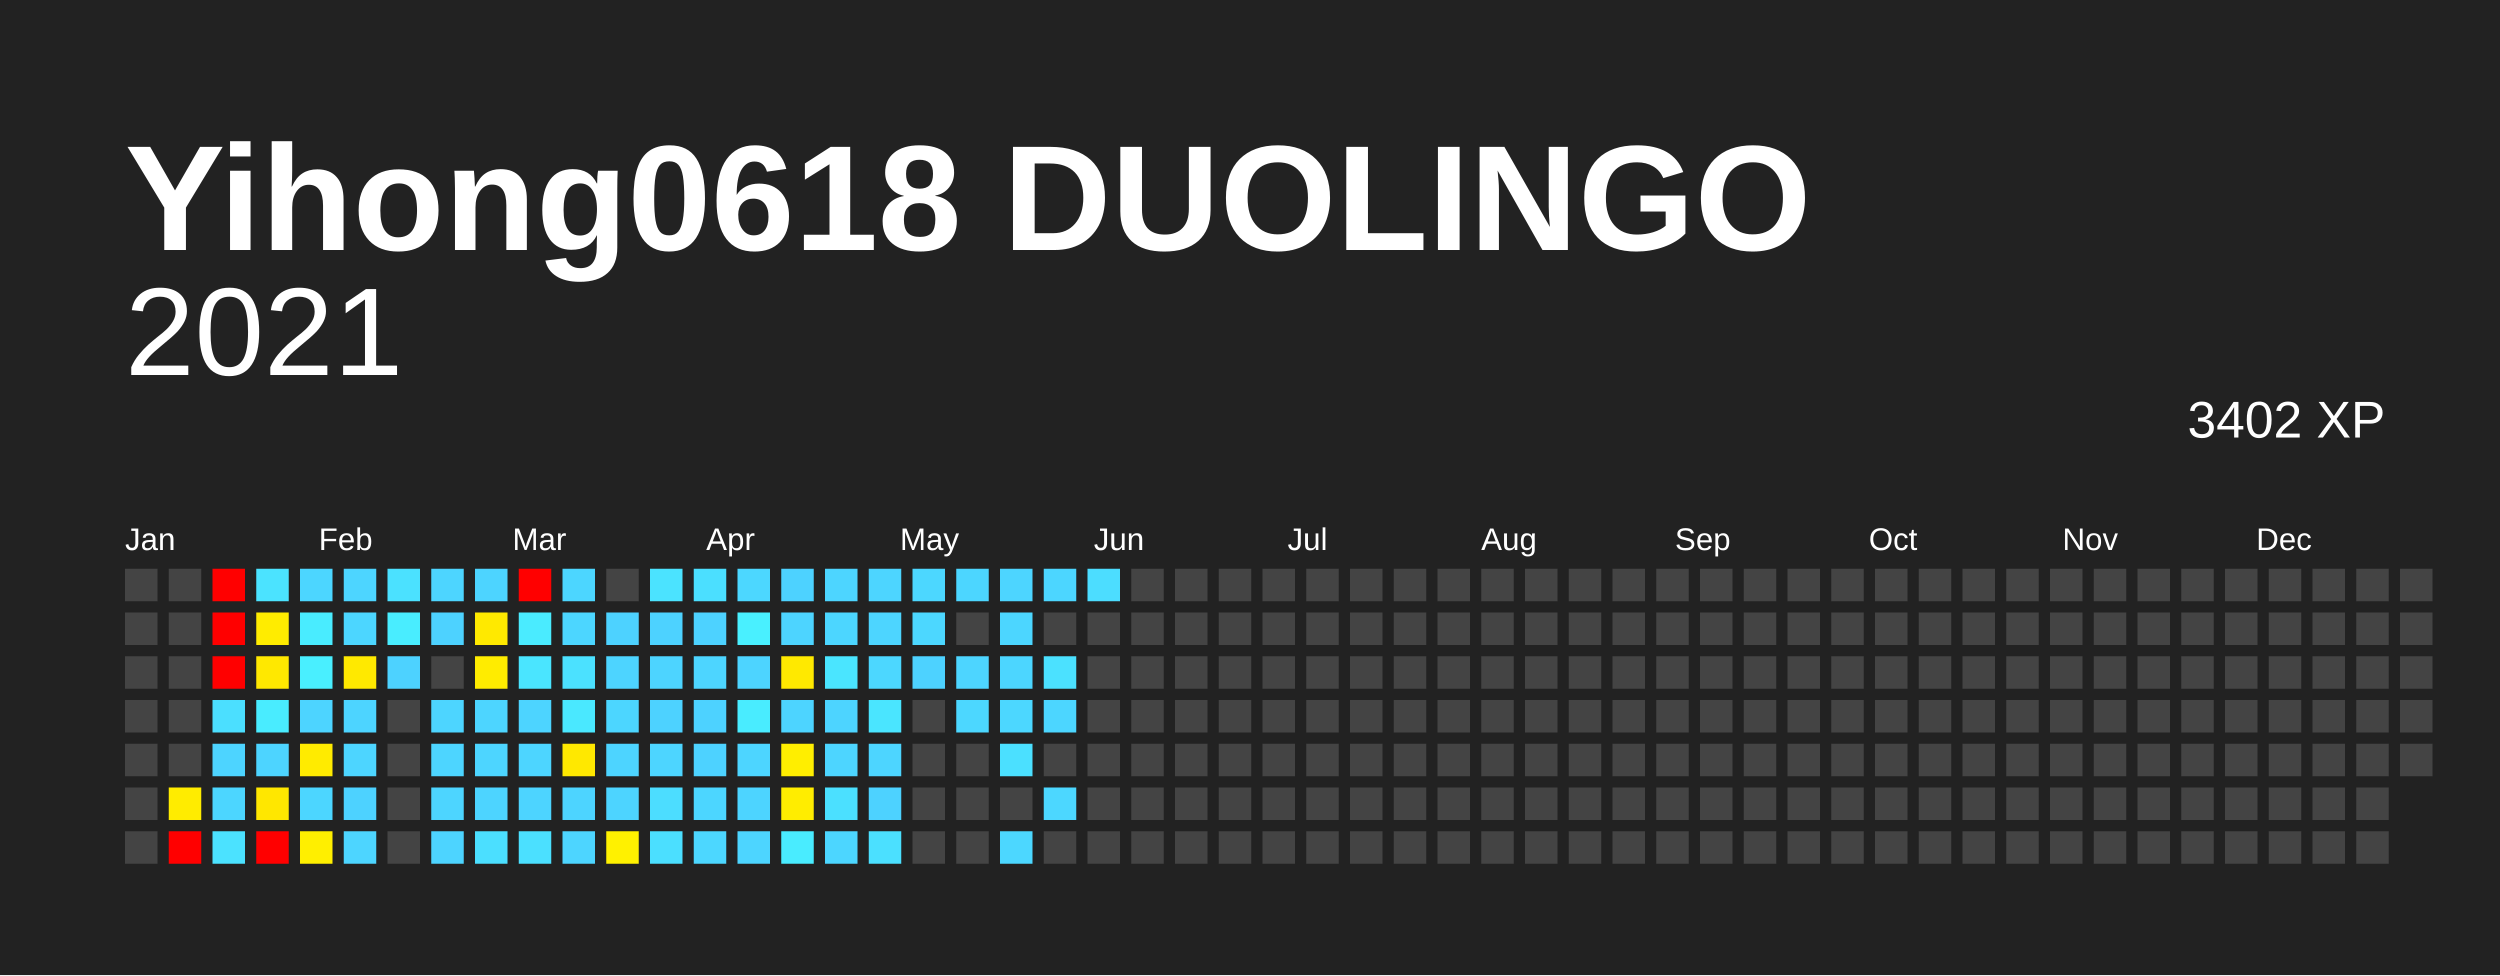
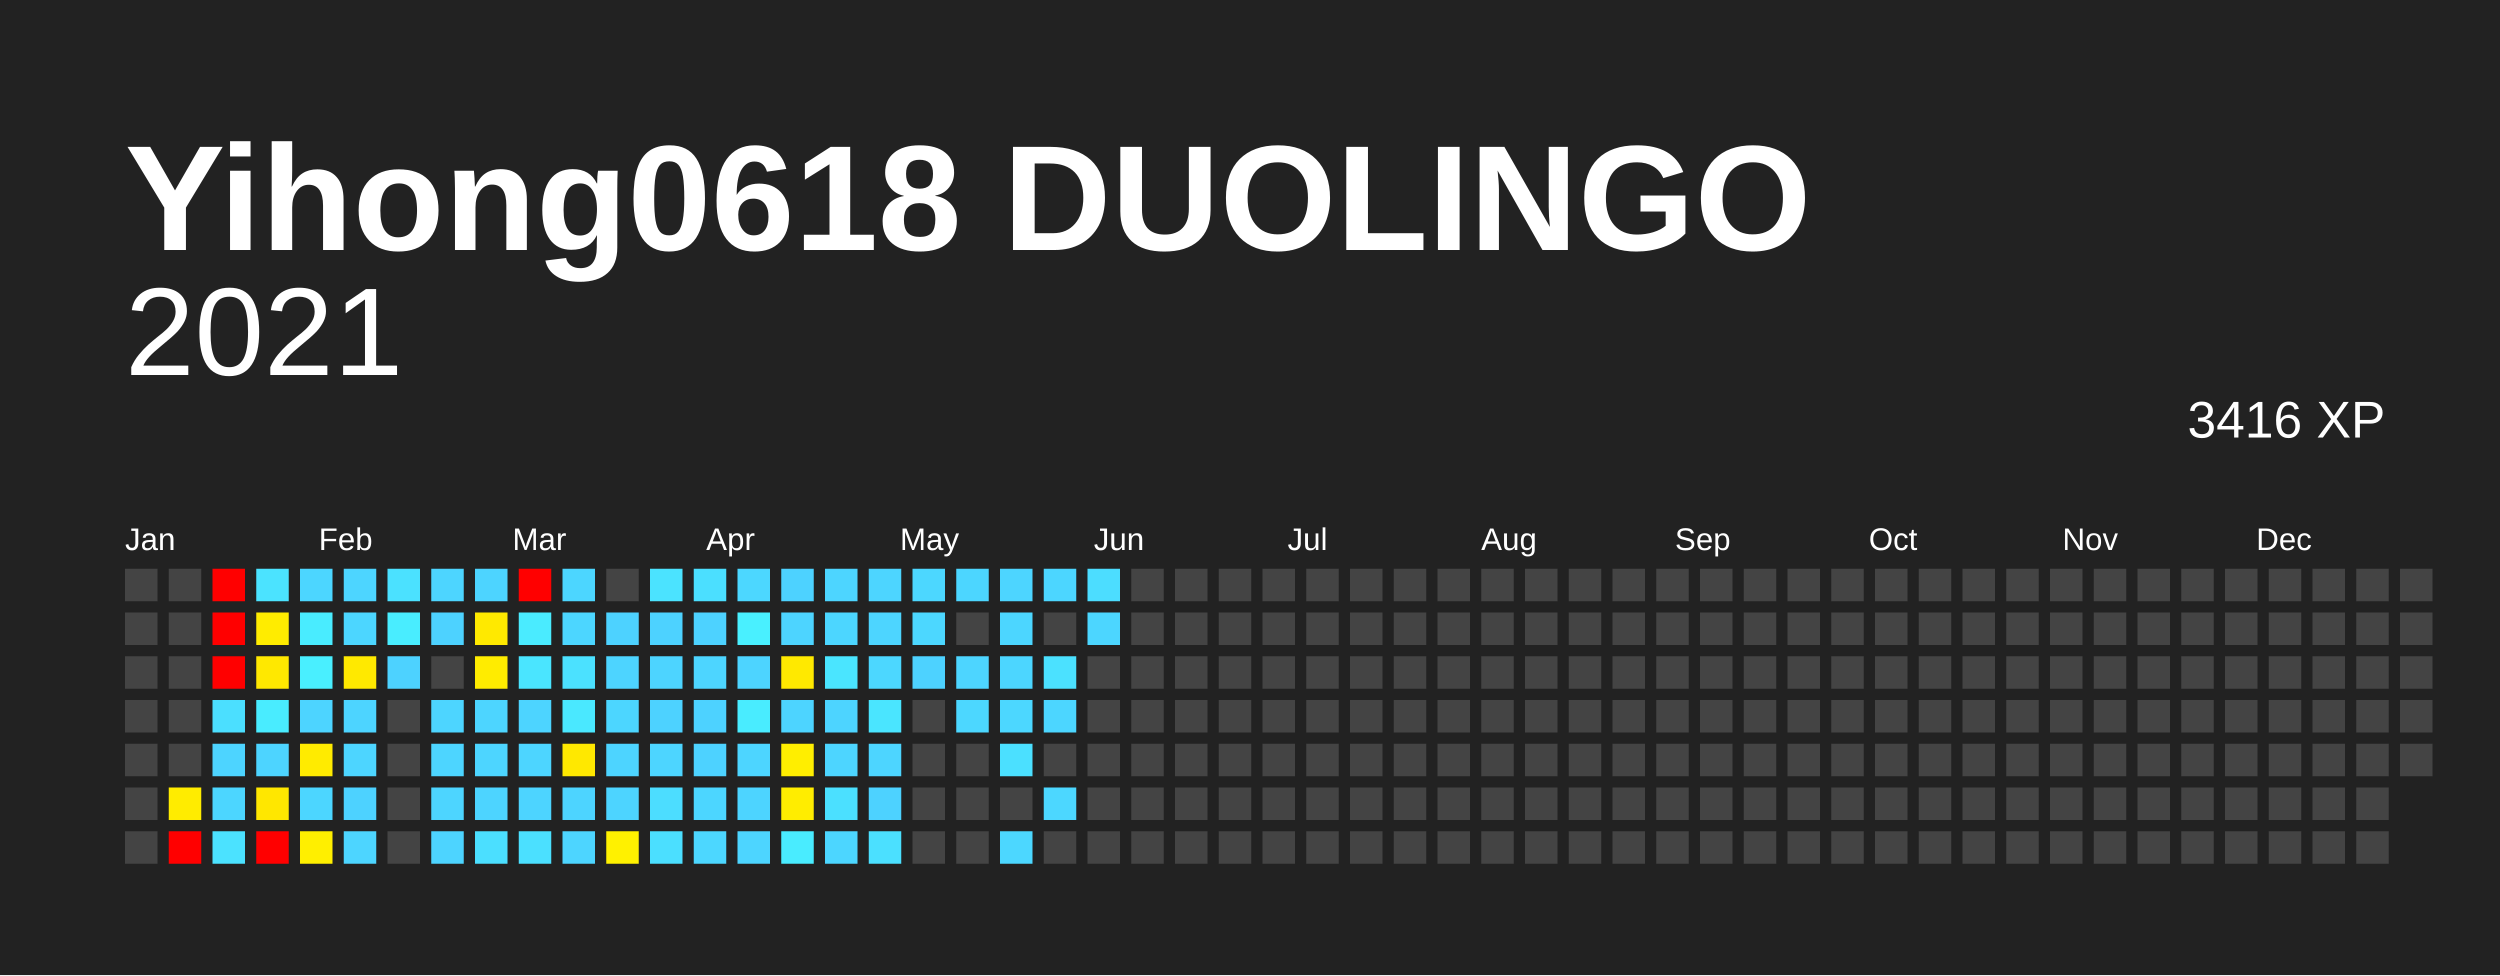
<svg xmlns="http://www.w3.org/2000/svg" baseProfile="full" height="78mm" version="1.1" viewBox="0,0,200,78" width="200mm">
  <defs />
  <rect fill="#222222" height="78" width="200" x="0" y="0" />
  <text fill="#FFFFFF" style="font-size:12px; font-family:Arial; font-weight:bold;" x="10" y="20">Yihong0618 DUOLINGO</text>
  <text alignment-baseline="hanging" fill="#FFFFFF" style="font-size:10.0px; font-family:Arial;" x="10" y="30">2021</text>
-   <text alignment-baseline="hanging" fill="#FFFFFF" style="font-size:4.125px; font-family:Arial;" x="175" y="35">3402 XP</text>
+   <text alignment-baseline="hanging" fill="#FFFFFF" style="font-size:4.125px; font-family:Arial;" x="175" y="35">3416 XP</text>
  <text fill="#FFFFFF" style="font-size:2.5px; font-family:Arial" x="10.0" y="44">Jan</text>
  <text fill="#FFFFFF" style="font-size:2.5px; font-family:Arial" x="25.5" y="44">Feb</text>
  <text fill="#FFFFFF" style="font-size:2.5px; font-family:Arial" x="41.0" y="44">Mar</text>
  <text fill="#FFFFFF" style="font-size:2.5px; font-family:Arial" x="56.5" y="44">Apr</text>
  <text fill="#FFFFFF" style="font-size:2.5px; font-family:Arial" x="72.0" y="44">May</text>
  <text fill="#FFFFFF" style="font-size:2.5px; font-family:Arial" x="87.5" y="44">Jun</text>
  <text fill="#FFFFFF" style="font-size:2.5px; font-family:Arial" x="103.0" y="44">Jul</text>
  <text fill="#FFFFFF" style="font-size:2.5px; font-family:Arial" x="118.5" y="44">Aug</text>
  <text fill="#FFFFFF" style="font-size:2.5px; font-family:Arial" x="134.0" y="44">Sep</text>
  <text fill="#FFFFFF" style="font-size:2.5px; font-family:Arial" x="149.5" y="44">Oct</text>
  <text fill="#FFFFFF" style="font-size:2.5px; font-family:Arial" x="165.0" y="44">Nov</text>
  <text fill="#FFFFFF" style="font-size:2.5px; font-family:Arial" x="180.5" y="44">Dec</text>
  <rect fill="#444444" height="2.6" width="2.6" x="10.0" y="45.5" />
  <rect fill="#444444" height="2.6" width="2.6" x="10.0" y="49.0" />
  <rect fill="#444444" height="2.6" width="2.6" x="10.0" y="52.5" />
  <rect fill="#444444" height="2.6" width="2.6" x="10.0" y="56.0" />
  <rect fill="#444444" height="2.6" width="2.6" x="10.0" y="59.5" />
  <rect fill="#444444" height="2.6" width="2.6" x="10.0" y="63.0" />
  <rect fill="#444444" height="2.6" width="2.6" x="10.0" y="66.5" />
  <rect fill="#444444" height="2.6" width="2.6" x="13.5" y="45.5" />
  <rect fill="#444444" height="2.6" width="2.6" x="13.5" y="49.0" />
  <rect fill="#444444" height="2.6" width="2.6" x="13.5" y="52.5" />
  <rect fill="#444444" height="2.6" width="2.6" x="13.5" y="56.0" />
  <rect fill="#444444" height="2.6" width="2.6" x="13.5" y="59.5" />
  <rect fill="#ffec00" height="2.6" width="2.6" x="13.5" y="63.0" />
  <rect fill="red" height="2.6" width="2.6" x="13.5" y="66.5" />
  <rect fill="red" height="2.6" width="2.6" x="17.0" y="45.5" />
  <rect fill="red" height="2.6" width="2.6" x="17.0" y="49.0" />
  <rect fill="red" height="2.6" width="2.6" x="17.0" y="52.5" />
  <rect fill="#4bdfff" height="2.6" width="2.6" x="17.0" y="56.0" />
  <rect fill="#4dd4ff" height="2.6" width="2.6" x="17.0" y="59.5" />
  <rect fill="#4cd6ff" height="2.6" width="2.6" x="17.0" y="63.0" />
  <rect fill="#4be2ff" height="2.6" width="2.6" x="17.0" y="66.5" />
  <rect fill="#4be3ff" height="2.6" width="2.6" x="20.5" y="45.5" />
  <rect fill="#ffec00" height="2.6" width="2.6" x="20.5" y="49.0" />
  <rect fill="#ffe800" height="2.6" width="2.6" x="20.5" y="52.5" />
  <rect fill="#49ecff" height="2.6" width="2.6" x="20.5" y="56.0" />
  <rect fill="#4dd4ff" height="2.6" width="2.6" x="20.5" y="59.5" />
  <rect fill="#ffe700" height="2.6" width="2.6" x="20.5" y="63.0" />
  <rect fill="red" height="2.6" width="2.6" x="20.5" y="66.5" />
  <rect fill="#4cd6ff" height="2.6" width="2.6" x="24.0" y="45.5" />
  <rect fill="#49ecff" height="2.6" width="2.6" x="24.0" y="49.0" />
  <rect fill="#49efff" height="2.6" width="2.6" x="24.0" y="52.5" />
  <rect fill="#4dd4ff" height="2.6" width="2.6" x="24.0" y="56.0" />
  <rect fill="#ffeb00" height="2.6" width="2.6" x="24.0" y="59.5" />
  <rect fill="#4cd6ff" height="2.6" width="2.6" x="24.0" y="63.0" />
  <rect fill="#ffef00" height="2.6" width="2.6" x="24.0" y="66.5" />
  <rect fill="#4dd5ff" height="2.6" width="2.6" x="27.5" y="45.5" />
  <rect fill="#4cd6ff" height="2.6" width="2.6" x="27.5" y="49.0" />
  <rect fill="#ffe900" height="2.6" width="2.6" x="27.5" y="52.5" />
  <rect fill="#4dd4ff" height="2.6" width="2.6" x="27.5" y="56.0" />
  <rect fill="#4dd5ff" height="2.6" width="2.6" x="27.5" y="59.5" />
  <rect fill="#4dd2ff" height="2.6" width="2.6" x="27.5" y="63.0" />
  <rect fill="#4dd5ff" height="2.6" width="2.6" x="27.5" y="66.5" />
  <rect fill="#4be1ff" height="2.6" width="2.6" x="31.0" y="45.5" />
  <rect fill="#49edff" height="2.6" width="2.6" x="31.0" y="49.0" />
  <rect fill="#4dd2ff" height="2.6" width="2.6" x="31.0" y="52.5" />
  <rect fill="#444444" height="2.6" width="2.6" x="31.0" y="56.0" />
  <rect fill="#444444" height="2.6" width="2.6" x="31.0" y="59.5" />
  <rect fill="#444444" height="2.6" width="2.6" x="31.0" y="63.0" />
  <rect fill="#444444" height="2.6" width="2.6" x="31.0" y="66.5" />
  <rect fill="#4dd5ff" height="2.6" width="2.6" x="34.5" y="45.5" />
  <rect fill="#4dd2ff" height="2.6" width="2.6" x="34.5" y="49.0" />
  <rect fill="#444444" height="2.6" width="2.6" x="34.5" y="52.5" />
  <rect fill="#4dd5ff" height="2.6" width="2.6" x="34.5" y="56.0" />
  <rect fill="#4dd5ff" height="2.6" width="2.6" x="34.5" y="59.5" />
  <rect fill="#4dd5ff" height="2.6" width="2.6" x="34.5" y="63.0" />
  <rect fill="#4dd4ff" height="2.6" width="2.6" x="34.5" y="66.5" />
  <rect fill="#4dd4ff" height="2.6" width="2.6" x="38.0" y="45.5" />
  <rect fill="#ffe900" height="2.6" width="2.6" x="38.0" y="49.0" />
  <rect fill="#ffec00" height="2.6" width="2.6" x="38.0" y="52.5" />
  <rect fill="#4dd5ff" height="2.6" width="2.6" x="38.0" y="56.0" />
  <rect fill="#4dd5ff" height="2.6" width="2.6" x="38.0" y="59.5" />
  <rect fill="#4dd4ff" height="2.6" width="2.6" x="38.0" y="63.0" />
  <rect fill="#4bdfff" height="2.6" width="2.6" x="38.0" y="66.5" />
  <rect fill="red" height="2.6" width="2.6" x="41.5" y="45.5" />
  <rect fill="#4aebff" height="2.6" width="2.6" x="41.5" y="49.0" />
  <rect fill="#4ae5ff" height="2.6" width="2.6" x="41.5" y="52.5" />
  <rect fill="#4dd4ff" height="2.6" width="2.6" x="41.5" y="56.0" />
  <rect fill="#4dd5ff" height="2.6" width="2.6" x="41.5" y="59.5" />
  <rect fill="#4dd4ff" height="2.6" width="2.6" x="41.5" y="63.0" />
  <rect fill="#4be0ff" height="2.6" width="2.6" x="41.5" y="66.5" />
  <rect fill="#4cd6ff" height="2.6" width="2.6" x="45.0" y="45.5" />
  <rect fill="#4cd6ff" height="2.6" width="2.6" x="45.0" y="49.0" />
  <rect fill="#4be1ff" height="2.6" width="2.6" x="45.0" y="52.5" />
  <rect fill="#4ae8ff" height="2.6" width="2.6" x="45.0" y="56.0" />
  <rect fill="#ffe800" height="2.6" width="2.6" x="45.0" y="59.5" />
  <rect fill="#4dd4ff" height="2.6" width="2.6" x="45.0" y="63.0" />
  <rect fill="#4dd5ff" height="2.6" width="2.6" x="45.0" y="66.5" />
  <rect fill="#444444" height="2.6" width="2.6" x="48.5" y="45.5" />
  <rect fill="#4dd2ff" height="2.6" width="2.6" x="48.5" y="49.0" />
  <rect fill="#4dd4ff" height="2.6" width="2.6" x="48.5" y="52.5" />
  <rect fill="#4cd6ff" height="2.6" width="2.6" x="48.5" y="56.0" />
  <rect fill="#4dd4ff" height="2.6" width="2.6" x="48.5" y="59.5" />
  <rect fill="#4dd4ff" height="2.6" width="2.6" x="48.5" y="63.0" />
  <rect fill="#fff100" height="2.6" width="2.6" x="48.5" y="66.5" />
  <rect fill="#4be3ff" height="2.6" width="2.6" x="52.0" y="45.5" />
  <rect fill="#4dd2ff" height="2.6" width="2.6" x="52.0" y="49.0" />
  <rect fill="#4dd4ff" height="2.6" width="2.6" x="52.0" y="52.5" />
  <rect fill="#4dd2ff" height="2.6" width="2.6" x="52.0" y="56.0" />
  <rect fill="#4dd5ff" height="2.6" width="2.6" x="52.0" y="59.5" />
  <rect fill="#4cddff" height="2.6" width="2.6" x="52.0" y="63.0" />
  <rect fill="#4bdfff" height="2.6" width="2.6" x="52.0" y="66.5" />
  <rect fill="#4bdfff" height="2.6" width="2.6" x="55.5" y="45.5" />
  <rect fill="#4dd2ff" height="2.6" width="2.6" x="55.5" y="49.0" />
  <rect fill="#4dd5ff" height="2.6" width="2.6" x="55.5" y="52.5" />
  <rect fill="#4dd2ff" height="2.6" width="2.6" x="55.5" y="56.0" />
  <rect fill="#4dd2ff" height="2.6" width="2.6" x="55.5" y="59.5" />
  <rect fill="#4cd6ff" height="2.6" width="2.6" x="55.5" y="63.0" />
  <rect fill="#4cd7ff" height="2.6" width="2.6" x="55.5" y="66.5" />
  <rect fill="#4cd7ff" height="2.6" width="2.6" x="59.0" y="45.5" />
  <rect fill="#49f0ff" height="2.6" width="2.6" x="59.0" y="49.0" />
  <rect fill="#4dd4ff" height="2.6" width="2.6" x="59.0" y="52.5" />
  <rect fill="#49ecff" height="2.6" width="2.6" x="59.0" y="56.0" />
  <rect fill="#4dd5ff" height="2.6" width="2.6" x="59.0" y="59.5" />
  <rect fill="#4dd4ff" height="2.6" width="2.6" x="59.0" y="63.0" />
  <rect fill="#4dd5ff" height="2.6" width="2.6" x="59.0" y="66.5" />
  <rect fill="#4dd2ff" height="2.6" width="2.6" x="62.5" y="45.5" />
  <rect fill="#4dd4ff" height="2.6" width="2.6" x="62.5" y="49.0" />
  <rect fill="#ffe900" height="2.6" width="2.6" x="62.5" y="52.5" />
  <rect fill="#4dd4ff" height="2.6" width="2.6" x="62.5" y="56.0" />
  <rect fill="#ffee00" height="2.6" width="2.6" x="62.5" y="59.5" />
  <rect fill="#ffed00" height="2.6" width="2.6" x="62.5" y="63.0" />
  <rect fill="#49ecff" height="2.6" width="2.6" x="62.5" y="66.5" />
  <rect fill="#4dd5ff" height="2.6" width="2.6" x="66.0" y="45.5" />
  <rect fill="#4cd6ff" height="2.6" width="2.6" x="66.0" y="49.0" />
  <rect fill="#4ae5ff" height="2.6" width="2.6" x="66.0" y="52.5" />
  <rect fill="#4dd4ff" height="2.6" width="2.6" x="66.0" y="56.0" />
  <rect fill="#4dd5ff" height="2.6" width="2.6" x="66.0" y="59.5" />
  <rect fill="#4be0ff" height="2.6" width="2.6" x="66.0" y="63.0" />
  <rect fill="#4cd6ff" height="2.6" width="2.6" x="66.0" y="66.5" />
  <rect fill="#4dd5ff" height="2.6" width="2.6" x="69.5" y="45.5" />
  <rect fill="#4dd5ff" height="2.6" width="2.6" x="69.5" y="49.0" />
  <rect fill="#4cd7ff" height="2.6" width="2.6" x="69.5" y="52.5" />
  <rect fill="#4ae5ff" height="2.6" width="2.6" x="69.5" y="56.0" />
  <rect fill="#4dd5ff" height="2.6" width="2.6" x="69.5" y="59.5" />
  <rect fill="#4dd2ff" height="2.6" width="2.6" x="69.5" y="63.0" />
  <rect fill="#4be0ff" height="2.6" width="2.6" x="69.5" y="66.5" />
  <rect fill="#4cd7ff" height="2.6" width="2.6" x="73.0" y="45.5" />
  <rect fill="#4cd7ff" height="2.6" width="2.6" x="73.0" y="49.0" />
  <rect fill="#4dd2ff" height="2.6" width="2.6" x="73.0" y="52.5" />
  <rect fill="#444444" height="2.6" width="2.6" x="73.0" y="56.0" />
  <rect fill="#444444" height="2.6" width="2.6" x="73.0" y="59.5" />
  <rect fill="#444444" height="2.6" width="2.6" x="73.0" y="63.0" />
  <rect fill="#444444" height="2.6" width="2.6" x="73.0" y="66.5" />
  <rect fill="#4cd6ff" height="2.6" width="2.6" x="76.5" y="45.5" />
  <rect fill="#444444" height="2.6" width="2.6" x="76.5" y="49.0" />
  <rect fill="#4dd5ff" height="2.6" width="2.6" x="76.5" y="52.5" />
  <rect fill="#4cd7ff" height="2.6" width="2.6" x="76.5" y="56.0" />
  <rect fill="#444444" height="2.6" width="2.6" x="76.5" y="59.5" />
  <rect fill="#444444" height="2.6" width="2.6" x="76.5" y="63.0" />
  <rect fill="#444444" height="2.6" width="2.6" x="76.5" y="66.5" />
  <rect fill="#4dd5ff" height="2.6" width="2.6" x="80.0" y="45.5" />
  <rect fill="#4cd6ff" height="2.6" width="2.6" x="80.0" y="49.0" />
  <rect fill="#4cd6ff" height="2.6" width="2.6" x="80.0" y="52.5" />
  <rect fill="#4cd7ff" height="2.6" width="2.6" x="80.0" y="56.0" />
  <rect fill="#4be0ff" height="2.6" width="2.6" x="80.0" y="59.5" />
  <rect fill="#444444" height="2.6" width="2.6" x="80.0" y="63.0" />
  <rect fill="#4cd7ff" height="2.6" width="2.6" x="80.0" y="66.5" />
  <rect fill="#4cd6ff" height="2.6" width="2.6" x="83.5" y="45.5" />
  <rect fill="#444444" height="2.6" width="2.6" x="83.5" y="49.0" />
  <rect fill="#4be1ff" height="2.6" width="2.6" x="83.5" y="52.5" />
  <rect fill="#4cd6ff" height="2.6" width="2.6" x="83.5" y="56.0" />
  <rect fill="#444444" height="2.6" width="2.6" x="83.5" y="59.5" />
  <rect fill="#4cd7ff" height="2.6" width="2.6" x="83.5" y="63.0" />
  <rect fill="#444444" height="2.6" width="2.6" x="83.5" y="66.5" />
  <rect fill="#4cddff" height="2.6" width="2.6" x="87.0" y="45.5" />
-   <rect fill="#444444" height="2.6" width="2.6" x="87.0" y="49.0" />
+   <rect fill="#4cd6ff" height="2.6" width="2.6" x="87.0" y="49.0" />
  <rect fill="#444444" height="2.6" width="2.6" x="87.0" y="52.5" />
  <rect fill="#444444" height="2.6" width="2.6" x="87.0" y="56.0" />
  <rect fill="#444444" height="2.6" width="2.6" x="87.0" y="59.5" />
  <rect fill="#444444" height="2.6" width="2.6" x="87.0" y="63.0" />
  <rect fill="#444444" height="2.6" width="2.6" x="87.0" y="66.5" />
  <rect fill="#444444" height="2.6" width="2.6" x="90.5" y="45.5" />
  <rect fill="#444444" height="2.6" width="2.6" x="90.5" y="49.0" />
  <rect fill="#444444" height="2.6" width="2.6" x="90.5" y="52.5" />
  <rect fill="#444444" height="2.6" width="2.6" x="90.5" y="56.0" />
  <rect fill="#444444" height="2.6" width="2.6" x="90.5" y="59.5" />
  <rect fill="#444444" height="2.6" width="2.6" x="90.5" y="63.0" />
  <rect fill="#444444" height="2.6" width="2.6" x="90.5" y="66.5" />
  <rect fill="#444444" height="2.6" width="2.6" x="94.0" y="45.5" />
  <rect fill="#444444" height="2.6" width="2.6" x="94.0" y="49.0" />
  <rect fill="#444444" height="2.6" width="2.6" x="94.0" y="52.5" />
  <rect fill="#444444" height="2.6" width="2.6" x="94.0" y="56.0" />
  <rect fill="#444444" height="2.6" width="2.6" x="94.0" y="59.5" />
  <rect fill="#444444" height="2.6" width="2.6" x="94.0" y="63.0" />
  <rect fill="#444444" height="2.6" width="2.6" x="94.0" y="66.5" />
  <rect fill="#444444" height="2.6" width="2.6" x="97.5" y="45.5" />
  <rect fill="#444444" height="2.6" width="2.6" x="97.5" y="49.0" />
  <rect fill="#444444" height="2.6" width="2.6" x="97.5" y="52.5" />
  <rect fill="#444444" height="2.6" width="2.6" x="97.5" y="56.0" />
  <rect fill="#444444" height="2.6" width="2.6" x="97.5" y="59.5" />
  <rect fill="#444444" height="2.6" width="2.6" x="97.5" y="63.0" />
  <rect fill="#444444" height="2.6" width="2.6" x="97.5" y="66.5" />
  <rect fill="#444444" height="2.6" width="2.6" x="101.0" y="45.5" />
  <rect fill="#444444" height="2.6" width="2.6" x="101.0" y="49.0" />
  <rect fill="#444444" height="2.6" width="2.6" x="101.0" y="52.5" />
  <rect fill="#444444" height="2.6" width="2.6" x="101.0" y="56.0" />
  <rect fill="#444444" height="2.6" width="2.6" x="101.0" y="59.5" />
  <rect fill="#444444" height="2.6" width="2.6" x="101.0" y="63.0" />
  <rect fill="#444444" height="2.6" width="2.6" x="101.0" y="66.5" />
  <rect fill="#444444" height="2.6" width="2.6" x="104.5" y="45.5" />
  <rect fill="#444444" height="2.6" width="2.6" x="104.5" y="49.0" />
  <rect fill="#444444" height="2.6" width="2.6" x="104.5" y="52.5" />
  <rect fill="#444444" height="2.6" width="2.6" x="104.5" y="56.0" />
  <rect fill="#444444" height="2.6" width="2.6" x="104.5" y="59.5" />
  <rect fill="#444444" height="2.6" width="2.6" x="104.5" y="63.0" />
  <rect fill="#444444" height="2.6" width="2.6" x="104.5" y="66.5" />
  <rect fill="#444444" height="2.6" width="2.6" x="108.0" y="45.5" />
  <rect fill="#444444" height="2.6" width="2.6" x="108.0" y="49.0" />
  <rect fill="#444444" height="2.6" width="2.6" x="108.0" y="52.5" />
  <rect fill="#444444" height="2.6" width="2.6" x="108.0" y="56.0" />
  <rect fill="#444444" height="2.6" width="2.6" x="108.0" y="59.5" />
  <rect fill="#444444" height="2.6" width="2.6" x="108.0" y="63.0" />
  <rect fill="#444444" height="2.6" width="2.6" x="108.0" y="66.5" />
  <rect fill="#444444" height="2.6" width="2.6" x="111.5" y="45.5" />
  <rect fill="#444444" height="2.6" width="2.6" x="111.5" y="49.0" />
  <rect fill="#444444" height="2.6" width="2.6" x="111.5" y="52.5" />
  <rect fill="#444444" height="2.6" width="2.6" x="111.5" y="56.0" />
  <rect fill="#444444" height="2.6" width="2.6" x="111.5" y="59.5" />
  <rect fill="#444444" height="2.6" width="2.6" x="111.5" y="63.0" />
  <rect fill="#444444" height="2.6" width="2.6" x="111.5" y="66.5" />
  <rect fill="#444444" height="2.6" width="2.6" x="115.0" y="45.5" />
  <rect fill="#444444" height="2.6" width="2.6" x="115.0" y="49.0" />
  <rect fill="#444444" height="2.6" width="2.6" x="115.0" y="52.5" />
  <rect fill="#444444" height="2.6" width="2.6" x="115.0" y="56.0" />
  <rect fill="#444444" height="2.6" width="2.6" x="115.0" y="59.5" />
  <rect fill="#444444" height="2.6" width="2.6" x="115.0" y="63.0" />
  <rect fill="#444444" height="2.6" width="2.6" x="115.0" y="66.5" />
  <rect fill="#444444" height="2.6" width="2.6" x="118.5" y="45.5" />
  <rect fill="#444444" height="2.6" width="2.6" x="118.5" y="49.0" />
  <rect fill="#444444" height="2.6" width="2.6" x="118.5" y="52.5" />
  <rect fill="#444444" height="2.6" width="2.6" x="118.5" y="56.0" />
  <rect fill="#444444" height="2.6" width="2.6" x="118.5" y="59.5" />
  <rect fill="#444444" height="2.6" width="2.6" x="118.5" y="63.0" />
  <rect fill="#444444" height="2.6" width="2.6" x="118.5" y="66.5" />
  <rect fill="#444444" height="2.6" width="2.6" x="122.0" y="45.5" />
  <rect fill="#444444" height="2.6" width="2.6" x="122.0" y="49.0" />
  <rect fill="#444444" height="2.6" width="2.6" x="122.0" y="52.5" />
  <rect fill="#444444" height="2.6" width="2.6" x="122.0" y="56.0" />
  <rect fill="#444444" height="2.6" width="2.6" x="122.0" y="59.5" />
  <rect fill="#444444" height="2.6" width="2.6" x="122.0" y="63.0" />
  <rect fill="#444444" height="2.6" width="2.6" x="122.0" y="66.5" />
  <rect fill="#444444" height="2.6" width="2.6" x="125.5" y="45.5" />
  <rect fill="#444444" height="2.6" width="2.6" x="125.5" y="49.0" />
  <rect fill="#444444" height="2.6" width="2.6" x="125.5" y="52.5" />
  <rect fill="#444444" height="2.6" width="2.6" x="125.5" y="56.0" />
  <rect fill="#444444" height="2.6" width="2.6" x="125.5" y="59.5" />
  <rect fill="#444444" height="2.6" width="2.6" x="125.5" y="63.0" />
  <rect fill="#444444" height="2.6" width="2.6" x="125.5" y="66.5" />
  <rect fill="#444444" height="2.6" width="2.6" x="129.0" y="45.5" />
  <rect fill="#444444" height="2.6" width="2.6" x="129.0" y="49.0" />
  <rect fill="#444444" height="2.6" width="2.6" x="129.0" y="52.5" />
  <rect fill="#444444" height="2.6" width="2.6" x="129.0" y="56.0" />
  <rect fill="#444444" height="2.6" width="2.6" x="129.0" y="59.5" />
  <rect fill="#444444" height="2.6" width="2.6" x="129.0" y="63.0" />
  <rect fill="#444444" height="2.6" width="2.6" x="129.0" y="66.5" />
  <rect fill="#444444" height="2.6" width="2.6" x="132.5" y="45.5" />
  <rect fill="#444444" height="2.6" width="2.6" x="132.5" y="49.0" />
  <rect fill="#444444" height="2.6" width="2.6" x="132.5" y="52.5" />
  <rect fill="#444444" height="2.6" width="2.6" x="132.5" y="56.0" />
  <rect fill="#444444" height="2.6" width="2.6" x="132.5" y="59.5" />
  <rect fill="#444444" height="2.6" width="2.6" x="132.5" y="63.0" />
  <rect fill="#444444" height="2.6" width="2.6" x="132.5" y="66.5" />
  <rect fill="#444444" height="2.6" width="2.6" x="136.0" y="45.5" />
  <rect fill="#444444" height="2.6" width="2.6" x="136.0" y="49.0" />
  <rect fill="#444444" height="2.6" width="2.6" x="136.0" y="52.5" />
  <rect fill="#444444" height="2.6" width="2.6" x="136.0" y="56.0" />
  <rect fill="#444444" height="2.6" width="2.6" x="136.0" y="59.5" />
  <rect fill="#444444" height="2.6" width="2.6" x="136.0" y="63.0" />
  <rect fill="#444444" height="2.6" width="2.6" x="136.0" y="66.5" />
  <rect fill="#444444" height="2.6" width="2.6" x="139.5" y="45.5" />
  <rect fill="#444444" height="2.6" width="2.6" x="139.5" y="49.0" />
  <rect fill="#444444" height="2.6" width="2.6" x="139.5" y="52.5" />
  <rect fill="#444444" height="2.6" width="2.6" x="139.5" y="56.0" />
  <rect fill="#444444" height="2.6" width="2.6" x="139.5" y="59.5" />
  <rect fill="#444444" height="2.6" width="2.6" x="139.5" y="63.0" />
  <rect fill="#444444" height="2.6" width="2.6" x="139.5" y="66.5" />
  <rect fill="#444444" height="2.6" width="2.6" x="143.0" y="45.5" />
  <rect fill="#444444" height="2.6" width="2.6" x="143.0" y="49.0" />
  <rect fill="#444444" height="2.6" width="2.6" x="143.0" y="52.5" />
  <rect fill="#444444" height="2.6" width="2.6" x="143.0" y="56.0" />
  <rect fill="#444444" height="2.6" width="2.6" x="143.0" y="59.5" />
  <rect fill="#444444" height="2.6" width="2.6" x="143.0" y="63.0" />
  <rect fill="#444444" height="2.6" width="2.6" x="143.0" y="66.5" />
  <rect fill="#444444" height="2.6" width="2.6" x="146.5" y="45.5" />
  <rect fill="#444444" height="2.6" width="2.6" x="146.5" y="49.0" />
  <rect fill="#444444" height="2.6" width="2.6" x="146.5" y="52.5" />
  <rect fill="#444444" height="2.6" width="2.6" x="146.5" y="56.0" />
  <rect fill="#444444" height="2.6" width="2.6" x="146.5" y="59.5" />
  <rect fill="#444444" height="2.6" width="2.6" x="146.5" y="63.0" />
  <rect fill="#444444" height="2.6" width="2.6" x="146.5" y="66.5" />
  <rect fill="#444444" height="2.6" width="2.6" x="150.0" y="45.5" />
  <rect fill="#444444" height="2.6" width="2.6" x="150.0" y="49.0" />
  <rect fill="#444444" height="2.6" width="2.6" x="150.0" y="52.5" />
  <rect fill="#444444" height="2.6" width="2.6" x="150.0" y="56.0" />
  <rect fill="#444444" height="2.6" width="2.6" x="150.0" y="59.5" />
  <rect fill="#444444" height="2.6" width="2.6" x="150.0" y="63.0" />
  <rect fill="#444444" height="2.6" width="2.6" x="150.0" y="66.5" />
  <rect fill="#444444" height="2.6" width="2.6" x="153.5" y="45.5" />
  <rect fill="#444444" height="2.6" width="2.6" x="153.5" y="49.0" />
  <rect fill="#444444" height="2.6" width="2.6" x="153.5" y="52.5" />
  <rect fill="#444444" height="2.6" width="2.6" x="153.5" y="56.0" />
  <rect fill="#444444" height="2.6" width="2.6" x="153.5" y="59.5" />
  <rect fill="#444444" height="2.6" width="2.6" x="153.5" y="63.0" />
  <rect fill="#444444" height="2.6" width="2.6" x="153.5" y="66.5" />
  <rect fill="#444444" height="2.6" width="2.6" x="157.0" y="45.5" />
  <rect fill="#444444" height="2.6" width="2.6" x="157.0" y="49.0" />
  <rect fill="#444444" height="2.6" width="2.6" x="157.0" y="52.5" />
  <rect fill="#444444" height="2.6" width="2.6" x="157.0" y="56.0" />
  <rect fill="#444444" height="2.6" width="2.6" x="157.0" y="59.5" />
  <rect fill="#444444" height="2.6" width="2.6" x="157.0" y="63.0" />
  <rect fill="#444444" height="2.6" width="2.6" x="157.0" y="66.5" />
  <rect fill="#444444" height="2.6" width="2.6" x="160.5" y="45.5" />
  <rect fill="#444444" height="2.6" width="2.6" x="160.5" y="49.0" />
  <rect fill="#444444" height="2.6" width="2.6" x="160.5" y="52.5" />
  <rect fill="#444444" height="2.6" width="2.6" x="160.5" y="56.0" />
  <rect fill="#444444" height="2.6" width="2.6" x="160.5" y="59.5" />
  <rect fill="#444444" height="2.6" width="2.6" x="160.5" y="63.0" />
  <rect fill="#444444" height="2.6" width="2.6" x="160.5" y="66.5" />
  <rect fill="#444444" height="2.6" width="2.6" x="164.0" y="45.5" />
  <rect fill="#444444" height="2.6" width="2.6" x="164.0" y="49.0" />
  <rect fill="#444444" height="2.6" width="2.6" x="164.0" y="52.5" />
  <rect fill="#444444" height="2.6" width="2.6" x="164.0" y="56.0" />
  <rect fill="#444444" height="2.6" width="2.6" x="164.0" y="59.5" />
  <rect fill="#444444" height="2.6" width="2.6" x="164.0" y="63.0" />
  <rect fill="#444444" height="2.6" width="2.6" x="164.0" y="66.5" />
  <rect fill="#444444" height="2.6" width="2.6" x="167.5" y="45.5" />
  <rect fill="#444444" height="2.6" width="2.6" x="167.5" y="49.0" />
  <rect fill="#444444" height="2.6" width="2.6" x="167.5" y="52.5" />
  <rect fill="#444444" height="2.6" width="2.6" x="167.5" y="56.0" />
  <rect fill="#444444" height="2.6" width="2.6" x="167.5" y="59.5" />
  <rect fill="#444444" height="2.6" width="2.6" x="167.5" y="63.0" />
  <rect fill="#444444" height="2.6" width="2.6" x="167.5" y="66.5" />
  <rect fill="#444444" height="2.6" width="2.6" x="171.0" y="45.5" />
  <rect fill="#444444" height="2.6" width="2.6" x="171.0" y="49.0" />
  <rect fill="#444444" height="2.6" width="2.6" x="171.0" y="52.5" />
  <rect fill="#444444" height="2.6" width="2.6" x="171.0" y="56.0" />
  <rect fill="#444444" height="2.6" width="2.6" x="171.0" y="59.5" />
  <rect fill="#444444" height="2.6" width="2.6" x="171.0" y="63.0" />
  <rect fill="#444444" height="2.6" width="2.6" x="171.0" y="66.5" />
  <rect fill="#444444" height="2.6" width="2.6" x="174.5" y="45.5" />
  <rect fill="#444444" height="2.6" width="2.6" x="174.5" y="49.0" />
  <rect fill="#444444" height="2.6" width="2.6" x="174.5" y="52.5" />
  <rect fill="#444444" height="2.6" width="2.6" x="174.5" y="56.0" />
  <rect fill="#444444" height="2.6" width="2.6" x="174.5" y="59.5" />
  <rect fill="#444444" height="2.6" width="2.6" x="174.5" y="63.0" />
  <rect fill="#444444" height="2.6" width="2.6" x="174.5" y="66.5" />
  <rect fill="#444444" height="2.6" width="2.6" x="178.0" y="45.5" />
  <rect fill="#444444" height="2.6" width="2.6" x="178.0" y="49.0" />
  <rect fill="#444444" height="2.6" width="2.6" x="178.0" y="52.5" />
  <rect fill="#444444" height="2.6" width="2.6" x="178.0" y="56.0" />
  <rect fill="#444444" height="2.6" width="2.6" x="178.0" y="59.5" />
  <rect fill="#444444" height="2.6" width="2.6" x="178.0" y="63.0" />
  <rect fill="#444444" height="2.6" width="2.6" x="178.0" y="66.5" />
  <rect fill="#444444" height="2.6" width="2.6" x="181.5" y="45.5" />
  <rect fill="#444444" height="2.6" width="2.6" x="181.5" y="49.0" />
  <rect fill="#444444" height="2.6" width="2.6" x="181.5" y="52.5" />
  <rect fill="#444444" height="2.6" width="2.6" x="181.5" y="56.0" />
  <rect fill="#444444" height="2.6" width="2.6" x="181.5" y="59.5" />
  <rect fill="#444444" height="2.6" width="2.6" x="181.5" y="63.0" />
  <rect fill="#444444" height="2.6" width="2.6" x="181.5" y="66.5" />
  <rect fill="#444444" height="2.6" width="2.6" x="185.0" y="45.5" />
  <rect fill="#444444" height="2.6" width="2.6" x="185.0" y="49.0" />
  <rect fill="#444444" height="2.6" width="2.6" x="185.0" y="52.5" />
  <rect fill="#444444" height="2.6" width="2.6" x="185.0" y="56.0" />
  <rect fill="#444444" height="2.6" width="2.6" x="185.0" y="59.5" />
  <rect fill="#444444" height="2.6" width="2.6" x="185.0" y="63.0" />
  <rect fill="#444444" height="2.6" width="2.6" x="185.0" y="66.5" />
  <rect fill="#444444" height="2.6" width="2.6" x="188.5" y="45.5" />
  <rect fill="#444444" height="2.6" width="2.6" x="188.5" y="49.0" />
  <rect fill="#444444" height="2.6" width="2.6" x="188.5" y="52.5" />
  <rect fill="#444444" height="2.6" width="2.6" x="188.5" y="56.0" />
  <rect fill="#444444" height="2.6" width="2.6" x="188.5" y="59.5" />
  <rect fill="#444444" height="2.6" width="2.6" x="188.5" y="63.0" />
  <rect fill="#444444" height="2.6" width="2.6" x="188.5" y="66.5" />
  <rect fill="#444444" height="2.6" width="2.6" x="192.0" y="45.5" />
  <rect fill="#444444" height="2.6" width="2.6" x="192.0" y="49.0" />
  <rect fill="#444444" height="2.6" width="2.6" x="192.0" y="52.5" />
  <rect fill="#444444" height="2.6" width="2.6" x="192.0" y="56.0" />
  <rect fill="#444444" height="2.6" width="2.6" x="192.0" y="59.5" />
</svg>
